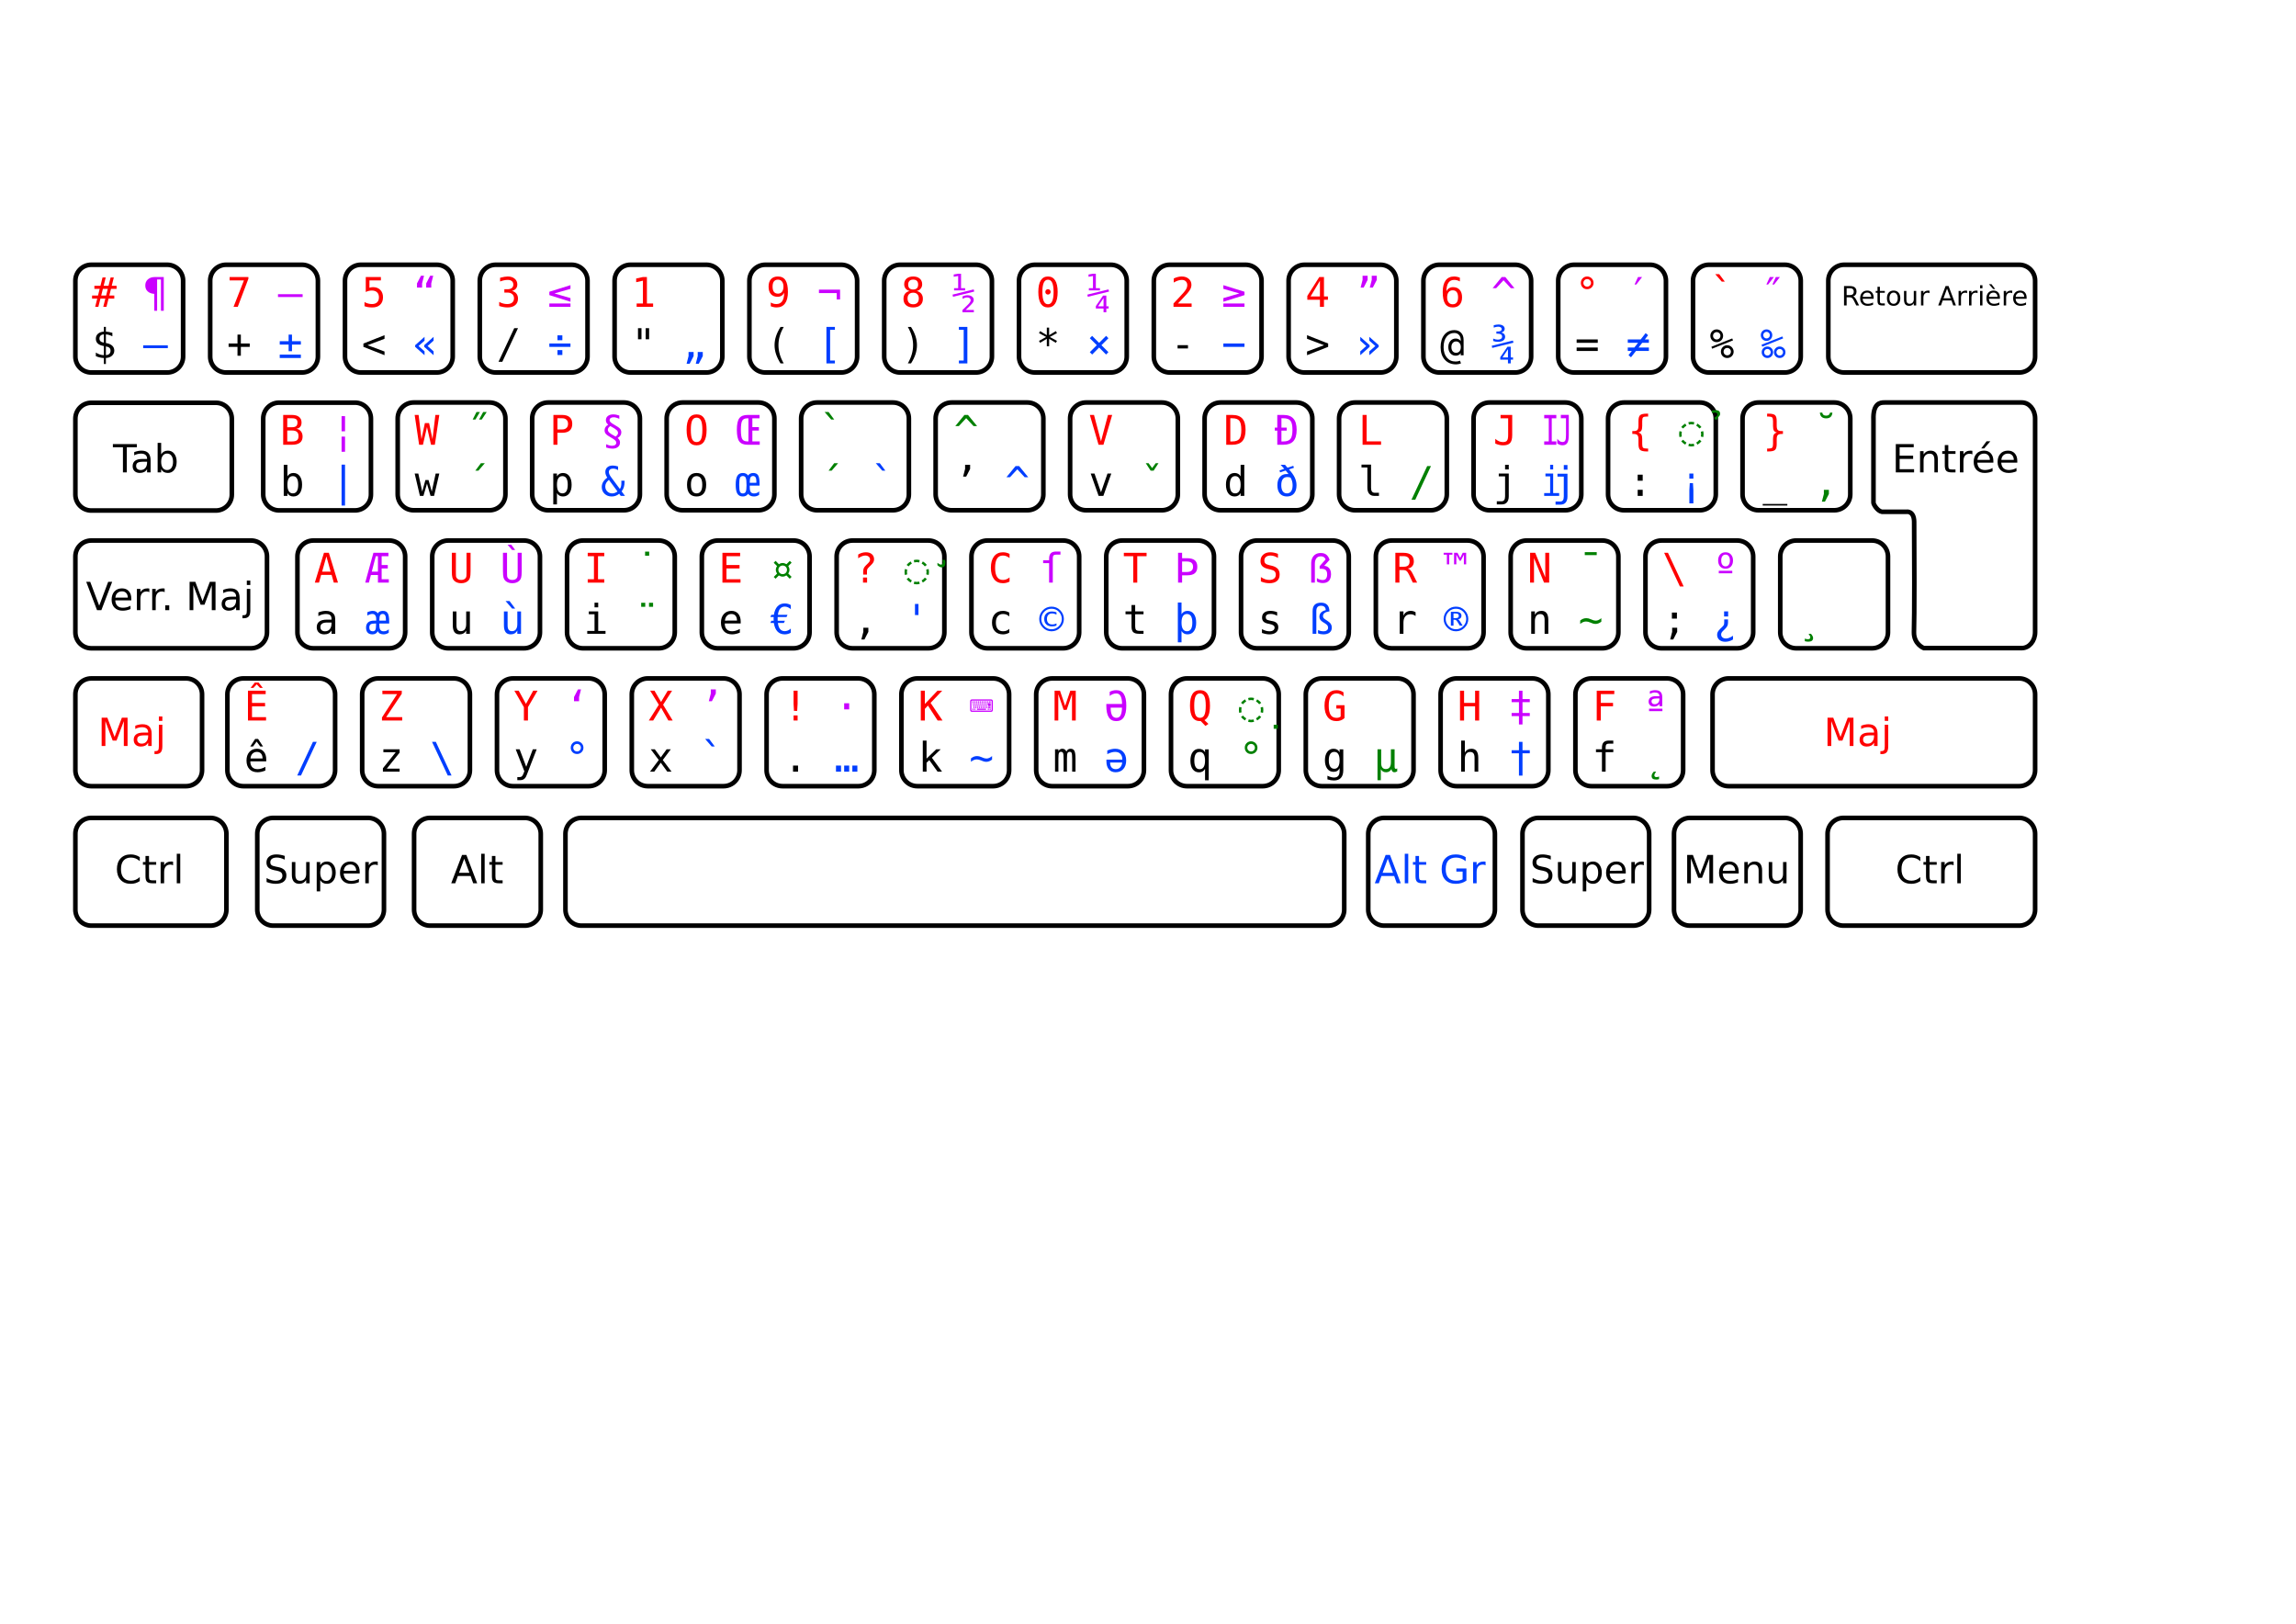
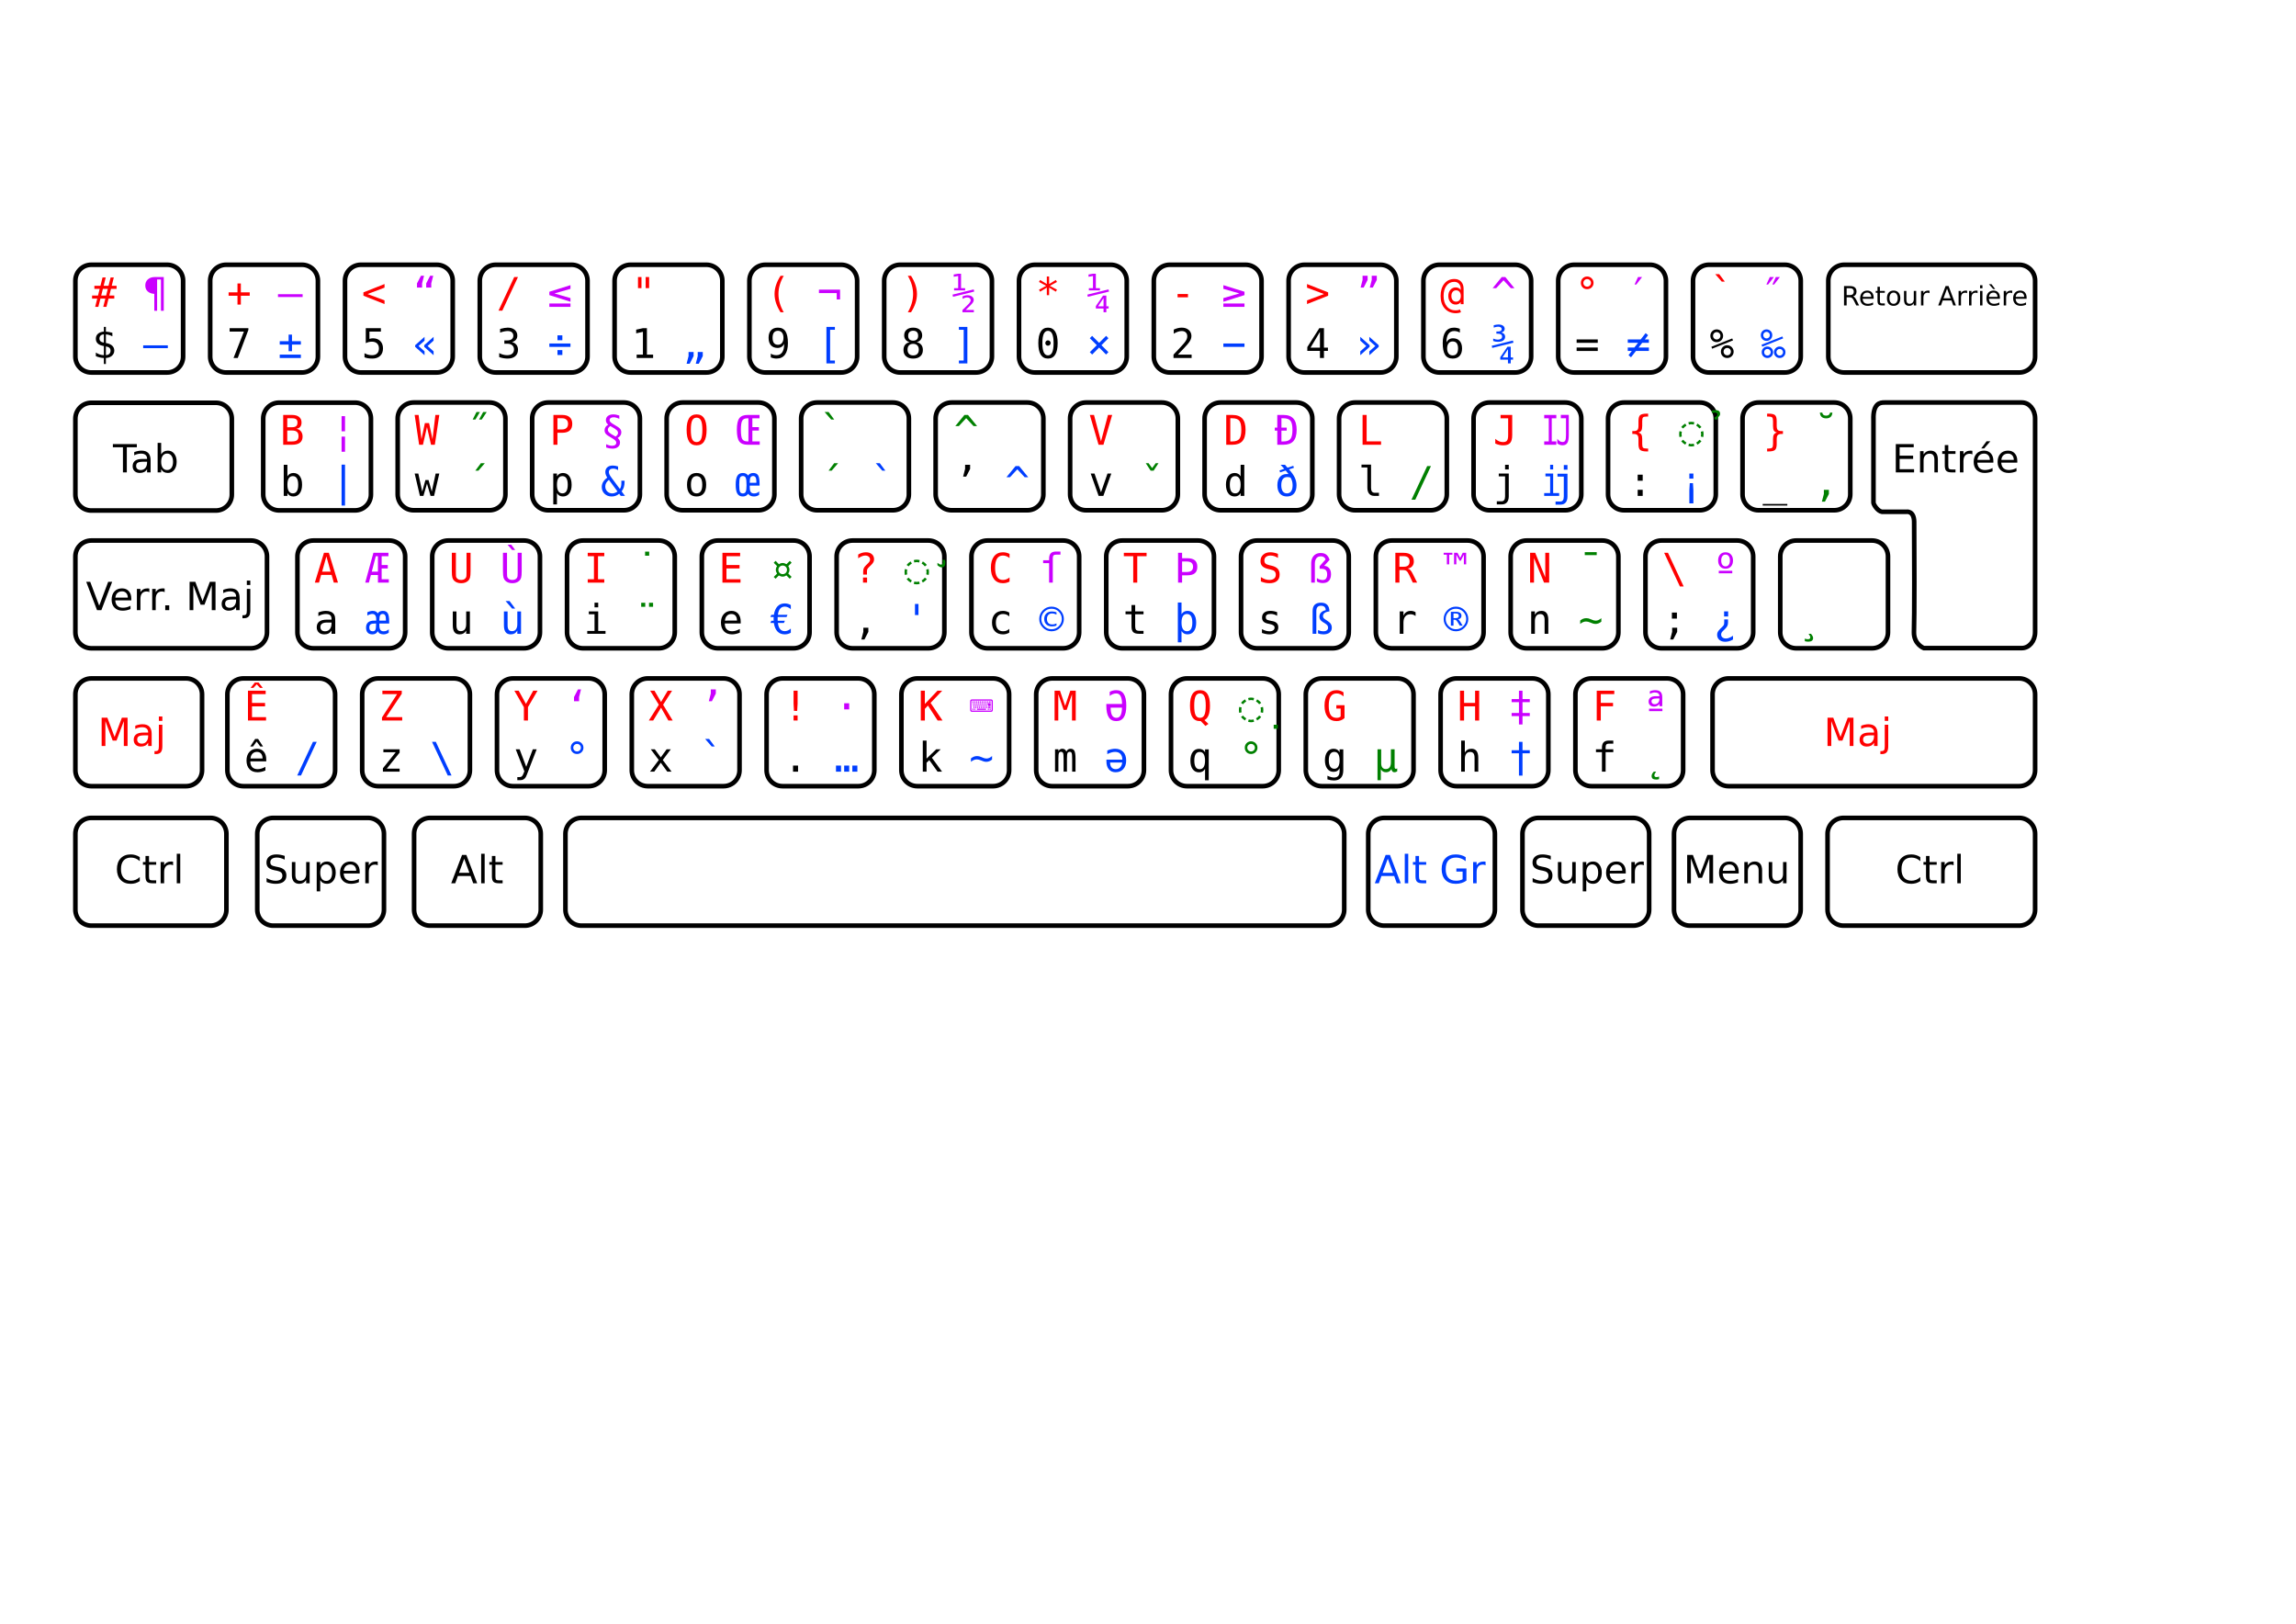
<svg xmlns="http://www.w3.org/2000/svg" width="297mm" height="210mm" id="svg3276">
  <defs id="defs3278" />
  <g id="layer1">
    <rect width="52.671" height="52.671" rx="7.785" x="36.853" y="129.416" style="opacity:1;fill:none;fill-opacity:1;stroke:#000000;stroke-width:2.25;stroke-linecap:square;stroke-linejoin:miter;stroke-miterlimit:4;stroke-dasharray:none;stroke-dashoffset:0;stroke-opacity:1" id="rect3285" />
    <rect width="52.671" height="52.671" rx="7.785" ry="7.785" x="102.758" y="129.416" style="fill:none;fill-opacity:1;stroke:#000000;stroke-width:2.25;stroke-linecap:square;stroke-linejoin:miter;stroke-miterlimit:4;stroke-dasharray:none;stroke-dashoffset:0;stroke-opacity:1" id="use3769" />
    <rect width="52.671" height="52.671" rx="7.785" ry="7.785" x="168.664" y="129.416" style="fill:none;fill-opacity:1;stroke:#000000;stroke-width:2.25;stroke-linecap:square;stroke-linejoin:miter;stroke-miterlimit:4;stroke-dasharray:none;stroke-dashoffset:0;stroke-opacity:1" id="use3771" />
    <rect width="52.671" height="52.671" rx="7.785" ry="7.785" x="234.569" y="129.416" style="fill:none;fill-opacity:1;stroke:#000000;stroke-width:2.25;stroke-linecap:square;stroke-linejoin:miter;stroke-miterlimit:4;stroke-dasharray:none;stroke-dashoffset:0;stroke-opacity:1" id="use3773" />
    <rect width="52.671" height="52.671" rx="7.785" ry="7.785" x="300.475" y="129.416" style="fill:none;fill-opacity:1;stroke:#000000;stroke-width:2.25;stroke-linecap:square;stroke-linejoin:miter;stroke-miterlimit:4;stroke-dasharray:none;stroke-dashoffset:0;stroke-opacity:1" id="use3775" />
    <rect width="52.671" height="52.671" rx="7.785" ry="7.785" x="366.38" y="129.416" style="fill:none;fill-opacity:1;stroke:#000000;stroke-width:2.25;stroke-linecap:square;stroke-linejoin:miter;stroke-miterlimit:4;stroke-dasharray:none;stroke-dashoffset:0;stroke-opacity:1" id="use3777" />
    <rect width="52.671" height="52.671" rx="7.785" ry="7.785" x="432.286" y="129.416" style="fill:none;fill-opacity:1;stroke:#000000;stroke-width:2.25;stroke-linecap:square;stroke-linejoin:miter;stroke-miterlimit:4;stroke-dasharray:none;stroke-dashoffset:0;stroke-opacity:1" id="use3779" />
    <rect width="52.671" height="52.671" rx="7.785" ry="7.785" x="498.192" y="129.416" style="fill:none;fill-opacity:1;stroke:#000000;stroke-width:2.25;stroke-linecap:square;stroke-linejoin:miter;stroke-miterlimit:4;stroke-dasharray:none;stroke-dashoffset:0;stroke-opacity:1" id="use3781" />
    <rect width="52.671" height="52.671" rx="7.785" ry="7.785" x="564.097" y="129.416" style="fill:none;fill-opacity:1;stroke:#000000;stroke-width:2.25;stroke-linecap:square;stroke-linejoin:miter;stroke-miterlimit:4;stroke-dasharray:none;stroke-dashoffset:0;stroke-opacity:1" id="use3783" />
    <rect width="52.671" height="52.671" rx="7.785" ry="7.785" x="630.003" y="129.416" style="fill:none;fill-opacity:1;stroke:#000000;stroke-width:2.25;stroke-linecap:square;stroke-linejoin:miter;stroke-miterlimit:4;stroke-dasharray:none;stroke-dashoffset:0;stroke-opacity:1" id="use3785" />
    <rect width="52.671" height="52.671" rx="7.785" ry="7.785" x="695.908" y="129.416" style="fill:none;fill-opacity:1;stroke:#000000;stroke-width:2.25;stroke-linecap:square;stroke-linejoin:miter;stroke-miterlimit:4;stroke-dasharray:none;stroke-dashoffset:0;stroke-opacity:1" id="use3787" />
    <rect width="52.671" height="52.671" rx="7.785" ry="7.785" x="761.814" y="129.416" style="fill:none;fill-opacity:1;stroke:#000000;stroke-width:2.25;stroke-linecap:square;stroke-linejoin:miter;stroke-miterlimit:4;stroke-dasharray:none;stroke-dashoffset:0;stroke-opacity:1" id="use3789" />
    <rect width="52.671" height="52.671" rx="7.785" ry="7.785" x="827.719" y="129.416" style="fill:none;fill-opacity:1;stroke:#000000;stroke-width:2.25;stroke-linecap:square;stroke-linejoin:miter;stroke-miterlimit:4;stroke-dasharray:none;stroke-dashoffset:0;stroke-opacity:1" id="use3791" />
    <rect width="52.671" height="52.671" rx="7.785" ry="7.785" x="128.682" y="196.819" style="fill:none;fill-opacity:1;stroke:#000000;stroke-width:2.25;stroke-linecap:square;stroke-linejoin:miter;stroke-miterlimit:4;stroke-dasharray:none;stroke-dashoffset:0;stroke-opacity:1" id="use3797" />
    <rect width="52.671" height="52.671" rx="7.785" ry="7.785" x="145.412" y="264.221" style="fill:none;fill-opacity:1;stroke:#000000;stroke-width:2.25;stroke-linecap:square;stroke-linejoin:miter;stroke-miterlimit:4;stroke-dasharray:none;stroke-dashoffset:0;stroke-opacity:1" id="use3799" />
    <rect width="52.671" height="52.671" rx="7.785" ry="7.785" x="194.432" y="196.754" style="fill:none;fill-opacity:1;stroke:#000000;stroke-width:2.25;stroke-linecap:square;stroke-linejoin:miter;stroke-miterlimit:4;stroke-dasharray:none;stroke-dashoffset:0;stroke-opacity:1" id="use3801" />
    <rect width="52.671" height="52.671" rx="7.785" ry="7.785" x="260.182" y="196.754" style="fill:none;fill-opacity:1;stroke:#000000;stroke-width:2.25;stroke-linecap:square;stroke-linejoin:miter;stroke-miterlimit:4;stroke-dasharray:none;stroke-dashoffset:0;stroke-opacity:1" id="use3803" />
    <rect width="52.671" height="52.671" rx="7.785" ry="7.785" x="325.932" y="196.754" style="fill:none;fill-opacity:1;stroke:#000000;stroke-width:2.25;stroke-linecap:square;stroke-linejoin:miter;stroke-miterlimit:4;stroke-dasharray:none;stroke-dashoffset:0;stroke-opacity:1" id="use3805" />
    <rect width="52.671" height="52.671" rx="7.785" ry="7.785" x="391.683" y="196.754" style="fill:none;fill-opacity:1;stroke:#000000;stroke-width:2.25;stroke-linecap:square;stroke-linejoin:miter;stroke-miterlimit:4;stroke-dasharray:none;stroke-dashoffset:0;stroke-opacity:1" id="use3807" />
    <rect width="52.671" height="52.671" rx="7.785" ry="7.785" x="457.433" y="196.754" style="fill:none;fill-opacity:1;stroke:#000000;stroke-width:2.25;stroke-linecap:square;stroke-linejoin:miter;stroke-miterlimit:4;stroke-dasharray:none;stroke-dashoffset:0;stroke-opacity:1" id="use3809" />
    <rect width="52.671" height="52.671" rx="7.785" ry="7.785" x="523.183" y="196.754" style="fill:none;fill-opacity:1;stroke:#000000;stroke-width:2.25;stroke-linecap:square;stroke-linejoin:miter;stroke-miterlimit:4;stroke-dasharray:none;stroke-dashoffset:0;stroke-opacity:1" id="use3811" />
    <rect width="52.671" height="52.671" rx="7.785" ry="7.785" x="588.933" y="196.754" style="fill:none;fill-opacity:1;stroke:#000000;stroke-width:2.25;stroke-linecap:square;stroke-linejoin:miter;stroke-miterlimit:4;stroke-dasharray:none;stroke-dashoffset:0;stroke-opacity:1" id="use3813" />
    <rect width="52.671" height="52.671" rx="7.785" ry="7.785" x="654.683" y="196.754" style="fill:none;fill-opacity:1;stroke:#000000;stroke-width:2.25;stroke-linecap:square;stroke-linejoin:miter;stroke-miterlimit:4;stroke-dasharray:none;stroke-dashoffset:0;stroke-opacity:1" id="use3815" />
    <rect width="52.671" height="52.671" rx="7.785" ry="7.785" x="720.433" y="196.754" style="fill:none;fill-opacity:1;stroke:#000000;stroke-width:2.25;stroke-linecap:square;stroke-linejoin:miter;stroke-miterlimit:4;stroke-dasharray:none;stroke-dashoffset:0;stroke-opacity:1" id="use3817" />
    <rect width="52.671" height="52.671" rx="7.785" ry="7.785" x="786.184" y="196.754" style="fill:none;fill-opacity:1;stroke:#000000;stroke-width:2.25;stroke-linecap:square;stroke-linejoin:miter;stroke-miterlimit:4;stroke-dasharray:none;stroke-dashoffset:0;stroke-opacity:1" id="use3819" />
    <rect width="52.671" height="52.671" rx="7.785" ry="7.785" x="851.934" y="196.754" style="fill:none;fill-opacity:1;stroke:#000000;stroke-width:2.25;stroke-linecap:square;stroke-linejoin:miter;stroke-miterlimit:4;stroke-dasharray:none;stroke-dashoffset:0;stroke-opacity:1" id="use3821" />
    <rect width="52.671" height="52.671" rx="7.785" ry="7.785" x="111.165" y="331.624" style="fill:none;fill-opacity:1;stroke:#000000;stroke-width:2.25;stroke-linecap:square;stroke-linejoin:miter;stroke-miterlimit:4;stroke-dasharray:none;stroke-dashoffset:0;stroke-opacity:1" id="use3847" />
    <rect width="52.671" height="52.671" rx="7.785" ry="7.785" x="211.317" y="264.221" style="fill:none;fill-opacity:1;stroke:#000000;stroke-width:2.25;stroke-linecap:square;stroke-linejoin:miter;stroke-miterlimit:4;stroke-dasharray:none;stroke-dashoffset:0;stroke-opacity:1" id="use3849" />
    <rect width="52.671" height="52.671" rx="7.785" ry="7.785" x="277.223" y="264.221" style="fill:none;fill-opacity:1;stroke:#000000;stroke-width:2.25;stroke-linecap:square;stroke-linejoin:miter;stroke-miterlimit:4;stroke-dasharray:none;stroke-dashoffset:0;stroke-opacity:1" id="use3851" />
    <rect width="52.671" height="52.671" rx="7.785" ry="7.785" x="343.128" y="264.221" style="fill:none;fill-opacity:1;stroke:#000000;stroke-width:2.25;stroke-linecap:square;stroke-linejoin:miter;stroke-miterlimit:4;stroke-dasharray:none;stroke-dashoffset:0;stroke-opacity:1" id="use3853" />
    <rect width="52.671" height="52.671" rx="7.785" ry="7.785" x="409.034" y="264.221" style="fill:none;fill-opacity:1;stroke:#000000;stroke-width:2.25;stroke-linecap:square;stroke-linejoin:miter;stroke-miterlimit:4;stroke-dasharray:none;stroke-dashoffset:0;stroke-opacity:1" id="use3855" />
    <rect width="52.671" height="52.671" rx="7.785" ry="7.785" x="474.939" y="264.221" style="fill:none;fill-opacity:1;stroke:#000000;stroke-width:2.25;stroke-linecap:square;stroke-linejoin:miter;stroke-miterlimit:4;stroke-dasharray:none;stroke-dashoffset:0;stroke-opacity:1" id="use3857" />
    <rect width="52.671" height="52.671" rx="7.785" ry="7.785" x="540.845" y="264.221" style="fill:none;fill-opacity:1;stroke:#000000;stroke-width:2.25;stroke-linecap:square;stroke-linejoin:miter;stroke-miterlimit:4;stroke-dasharray:none;stroke-dashoffset:0;stroke-opacity:1" id="use3859" />
    <rect width="52.671" height="52.671" rx="7.785" ry="7.785" x="606.75" y="264.221" style="fill:none;fill-opacity:1;stroke:#000000;stroke-width:2.25;stroke-linecap:square;stroke-linejoin:miter;stroke-miterlimit:4;stroke-dasharray:none;stroke-dashoffset:0;stroke-opacity:1" id="use3861" />
    <rect width="52.671" height="52.671" rx="7.785" ry="7.785" x="672.656" y="264.221" style="fill:none;fill-opacity:1;stroke:#000000;stroke-width:2.25;stroke-linecap:square;stroke-linejoin:miter;stroke-miterlimit:4;stroke-dasharray:none;stroke-dashoffset:0;stroke-opacity:1" id="use3863" />
    <rect width="52.671" height="52.671" rx="7.785" ry="7.785" x="738.561" y="264.221" style="fill:none;fill-opacity:1;stroke:#000000;stroke-width:2.25;stroke-linecap:square;stroke-linejoin:miter;stroke-miterlimit:4;stroke-dasharray:none;stroke-dashoffset:0;stroke-opacity:1" id="use3865" />
    <rect width="52.671" height="52.671" rx="7.785" ry="7.785" x="804.467" y="264.221" style="fill:none;fill-opacity:1;stroke:#000000;stroke-width:2.25;stroke-linecap:square;stroke-linejoin:miter;stroke-miterlimit:4;stroke-dasharray:none;stroke-dashoffset:0;stroke-opacity:1" id="use3867" />
    <rect width="52.671" height="52.671" rx="7.785" ry="7.785" x="870.372" y="264.221" style="fill:none;fill-opacity:1;stroke:#000000;stroke-width:2.25;stroke-linecap:square;stroke-linejoin:miter;stroke-miterlimit:4;stroke-dasharray:none;stroke-dashoffset:0;stroke-opacity:1" id="use3869" />
    <rect width="52.671" height="52.671" rx="7.785" ry="7.785" x="177.071" y="331.624" style="fill:none;fill-opacity:1;stroke:#000000;stroke-width:2.25;stroke-linecap:square;stroke-linejoin:miter;stroke-miterlimit:4;stroke-dasharray:none;stroke-dashoffset:0;stroke-opacity:1" id="use3899" />
    <rect width="52.671" height="52.671" rx="7.785" ry="7.785" x="242.976" y="331.624" style="fill:none;fill-opacity:1;stroke:#000000;stroke-width:2.25;stroke-linecap:square;stroke-linejoin:miter;stroke-miterlimit:4;stroke-dasharray:none;stroke-dashoffset:0;stroke-opacity:1" id="use3901" />
    <rect width="52.671" height="52.671" rx="7.785" ry="7.785" x="308.882" y="331.624" style="fill:none;fill-opacity:1;stroke:#000000;stroke-width:2.25;stroke-linecap:square;stroke-linejoin:miter;stroke-miterlimit:4;stroke-dasharray:none;stroke-dashoffset:0;stroke-opacity:1" id="use3903" />
    <rect width="52.671" height="52.671" rx="7.785" ry="7.785" x="374.787" y="331.624" style="fill:none;fill-opacity:1;stroke:#000000;stroke-width:2.25;stroke-linecap:square;stroke-linejoin:miter;stroke-miterlimit:4;stroke-dasharray:none;stroke-dashoffset:0;stroke-opacity:1" id="use3905" />
    <rect width="52.671" height="52.671" rx="7.785" ry="7.785" x="440.693" y="331.624" style="fill:none;fill-opacity:1;stroke:#000000;stroke-width:2.25;stroke-linecap:square;stroke-linejoin:miter;stroke-miterlimit:4;stroke-dasharray:none;stroke-dashoffset:0;stroke-opacity:1" id="use3907" />
    <rect width="52.671" height="52.671" rx="7.785" ry="7.785" x="506.598" y="331.624" style="fill:none;fill-opacity:1;stroke:#000000;stroke-width:2.25;stroke-linecap:square;stroke-linejoin:miter;stroke-miterlimit:4;stroke-dasharray:none;stroke-dashoffset:0;stroke-opacity:1" id="use3909" />
    <rect width="52.671" height="52.671" rx="7.785" ry="7.785" x="572.504" y="331.624" style="fill:none;fill-opacity:1;stroke:#000000;stroke-width:2.25;stroke-linecap:square;stroke-linejoin:miter;stroke-miterlimit:4;stroke-dasharray:none;stroke-dashoffset:0;stroke-opacity:1" id="use3911" />
    <rect width="52.671" height="52.671" rx="7.785" ry="7.785" x="638.409" y="331.624" style="fill:none;fill-opacity:1;stroke:#000000;stroke-width:2.25;stroke-linecap:square;stroke-linejoin:miter;stroke-miterlimit:4;stroke-dasharray:none;stroke-dashoffset:0;stroke-opacity:1" id="use3913" />
    <rect width="52.671" height="52.671" rx="7.785" ry="7.785" x="704.315" y="331.624" style="fill:none;fill-opacity:1;stroke:#000000;stroke-width:2.25;stroke-linecap:square;stroke-linejoin:miter;stroke-miterlimit:4;stroke-dasharray:none;stroke-dashoffset:0;stroke-opacity:1" id="use3915" />
    <rect width="52.671" height="52.671" rx="7.785" ry="7.785" x="770.22" y="331.624" style="fill:none;fill-opacity:1;stroke:#000000;stroke-width:2.25;stroke-linecap:square;stroke-linejoin:miter;stroke-miterlimit:4;stroke-dasharray:none;stroke-dashoffset:0;stroke-opacity:1" id="use3917" />
    <rect width="76.484" height="52.671" rx="7.785" ry="7.785" x="36.853" y="196.884" style="opacity:1;fill:none;fill-opacity:1;stroke:#000000;stroke-width:2.25;stroke-linecap:square;stroke-linejoin:miter;stroke-miterlimit:4;stroke-dasharray:none;stroke-dashoffset:0;stroke-opacity:1" id="rect3921" />
    <rect width="93.681" height="52.671" rx="7.785" ry="7.785" x="36.853" y="264.221" style="opacity:1;fill:none;fill-opacity:1;stroke:#000000;stroke-width:2.25;stroke-linecap:square;stroke-linejoin:miter;stroke-miterlimit:4;stroke-dasharray:none;stroke-dashoffset:0;stroke-opacity:1" id="rect3923" />
    <rect width="61.932" height="52.671" rx="7.785" ry="7.785" x="36.853" y="331.624" style="opacity:1;fill:none;fill-opacity:1;stroke:#000000;stroke-width:2.25;stroke-linecap:square;stroke-linejoin:miter;stroke-miterlimit:4;stroke-dasharray:none;stroke-dashoffset:0;stroke-opacity:1" id="rect3925" />
    <rect width="73.838" height="52.671" rx="7.785" ry="7.785" x="36.853" y="399.804" style="opacity:1;fill:none;fill-opacity:1;stroke:#000000;stroke-width:2.25;stroke-linecap:square;stroke-linejoin:miter;stroke-miterlimit:4;stroke-dasharray:none;stroke-dashoffset:0;stroke-opacity:1" id="rect4021" />
    <rect width="61.932" height="52.671" rx="7.785" ry="7.785" x="125.783" y="399.804" style="opacity:1;fill:none;fill-opacity:1;stroke:#000000;stroke-width:2.25;stroke-linecap:square;stroke-linejoin:miter;stroke-miterlimit:4;stroke-dasharray:none;stroke-dashoffset:0;stroke-opacity:1" id="rect4023" />
    <rect width="61.932" height="52.671" rx="7.785" ry="7.785" x="202.448" y="399.804" style="opacity:1;fill:none;fill-opacity:1;stroke:#000000;stroke-width:2.25;stroke-linecap:square;stroke-linejoin:miter;stroke-miterlimit:4;stroke-dasharray:none;stroke-dashoffset:0;stroke-opacity:1" id="rect4025" />
    <rect width="380.751" height="52.671" rx="7.785" ry="7.785" x="276.448" y="399.804" style="opacity:1;fill:none;fill-opacity:1;stroke:#000000;stroke-width:2.25;stroke-linecap:square;stroke-linejoin:miter;stroke-miterlimit:4;stroke-dasharray:none;stroke-dashoffset:0;stroke-opacity:1" id="rect4027" />
    <rect width="61.932" height="52.671" rx="7.785" ry="7.785" x="668.935" y="399.804" style="opacity:1;fill:none;fill-opacity:1;stroke:#000000;stroke-width:2.25;stroke-linecap:square;stroke-linejoin:miter;stroke-miterlimit:4;stroke-dasharray:none;stroke-dashoffset:0;stroke-opacity:1" id="rect4029" />
    <rect width="61.932" height="52.671" rx="7.785" ry="7.785" x="744.34" y="399.804" style="opacity:1;fill:none;fill-opacity:1;stroke:#000000;stroke-width:2.25;stroke-linecap:square;stroke-linejoin:miter;stroke-miterlimit:4;stroke-dasharray:none;stroke-dashoffset:0;stroke-opacity:1" id="rect4031" />
    <rect width="61.932" height="52.671" rx="7.785" ry="7.785" x="818.423" y="399.804" style="opacity:1;fill:none;fill-opacity:1;stroke:#000000;stroke-width:2.25;stroke-linecap:square;stroke-linejoin:miter;stroke-miterlimit:4;stroke-dasharray:none;stroke-dashoffset:0;stroke-opacity:1" id="rect4033" />
    <rect width="101.476" height="52.671" rx="7.785" ry="7.785" x="893.495" y="399.804" style="opacity:1;fill:none;fill-opacity:1;stroke:#000000;stroke-width:2.25;stroke-linecap:square;stroke-linejoin:miter;stroke-miterlimit:4;stroke-dasharray:none;stroke-dashoffset:0;stroke-opacity:1" id="rect4035" />
    <rect width="101.107" height="52.671" rx="7.785" ry="7.785" x="893.864" y="129.416" style="fill:none;fill-opacity:1;stroke:#000000;stroke-width:2.25;stroke-linecap:square;stroke-linejoin:miter;stroke-miterlimit:4;stroke-dasharray:none;stroke-dashoffset:0;stroke-opacity:1" id="rect4037" />
    <path d="M 988.477,196.754 C 992.074,196.754 994.971,200.226 994.971,204.539 L 994.971,309.012 C 994.971,313.325 992.074,316.797 988.477,316.797 L 940.54,316.797 C 940.54,316.797 935.63,314.892 935.738,309.012 C 936.002,302.563 935.951,268.096 935.835,254.997 C 935.719,249.495 932.051,250.165 932.051,250.165 L 920.062,250.165 C 917.844,249.785 915.942,246.485 915.942,245.741 C 915.942,235.499 915.942,195.894 915.942,205.366 C 915.618,197.026 919.266,196.754 921.336,196.754 C 938.042,196.754 988.477,196.754 988.477,196.754 z " style="fill:none;fill-opacity:1;stroke:#000000;stroke-width:2.25;stroke-linecap:square;stroke-linejoin:miter;stroke-miterlimit:4;stroke-dashoffset:0;stroke-opacity:1" id="rect4039" />
    <rect width="157.702" height="52.671" rx="7.785" ry="7.785" x="837.269" y="331.624" style="opacity:1;fill:none;fill-opacity:1;stroke:#000000;stroke-width:2.25;stroke-linecap:square;stroke-linejoin:miter;stroke-miterlimit:4;stroke-dasharray:none;stroke-dashoffset:0;stroke-opacity:1" id="rect4048" />
    <text x="55.246" y="230.919" style="font-size:19px;fill:#000000;font-family:DejaVu Sans" id="text69">Tab</text>
    <text x="42" y="298.25" style="font-size:19px;fill:#000000;font-family:DejaVu Sans" id="text71">Verr. Maj</text>
    <text x="47.834" y="364.663" style="font-size:19px;fill:#ff0000;font-family:DejaVu Sans" id="text73">Maj</text>
    <text x="56.096" y="431.763" style="font-size:19px;fill:#000000;font-family:DejaVu Sans" id="text75">Ctrl</text>
    <text x="129.021" y="431.763" style="font-size:19px;fill:#000000;font-family:DejaVu Sans" id="text77">Super</text>
    <text x="220.452" y="431.763" style="font-size:19px;fill:#000000;font-family:DejaVu Sans" id="text79">Alt</text>
    <text x="672" y="431.763" style="font-size:19px;fill:#003eff;font-family:DejaVu Sans" id="text81">Alt Gr</text>
    <text x="748" y="431.763" style="font-size:19px;fill:#000000;font-family:DejaVu Sans" id="text83">Super</text>
    <text x="823" y="431.763" style="font-size:19px;fill:#000000;font-family:DejaVu Sans" id="text85">Menu</text>
    <text x="926.602" y="431.763" style="font-size:19px;fill:#000000;font-family:DejaVu Sans" id="text87">Ctrl</text>
    <text x="891.625" y="364.663" style="font-size:19px;fill:#ff0000;font-family:DejaVu Sans" id="text89">Maj</text>
    <text x="925" y="230.919" style="font-size:19px;fill:#000000;font-family:DejaVu Sans" id="text91">Entrée</text>
    <text x="900.267" y="149.318" style="font-size:13px;fill:#000000;font-family:DejaVu Sans" id="text93">Retour Arrière</text>
    <text x="820.884" y="242.403" style="font-size:20px;fill:#003eff;font-family:DejaVu Sans Mono">¡</text>
    <text x="333.622" y="175.0" style="font-size:20px;fill:#003eff;font-family:DejaVu Sans Mono">„</text>
    <text x="514.746" y="352.208" style="font-size:20px;fill:#ff0000;font-family:DejaVu Sans Mono">M</text>
    <text x="448.84" y="352.208" style="font-size:20px;fill:#ff0000;font-family:DejaVu Sans Mono">K</text>
    <text x="342.029" y="352.208" style="font-size:20px;fill:#ca00ff;font-family:DejaVu Sans Mono">’</text>
    <text x="835.866" y="175.0" style="font-size:20px;fill:#000000;font-family:DejaVu Sans Mono">%</text>
    <text x="359.546" y="242.403" style="font-size:20px;fill:#003eff;font-family:DejaVu Sans Mono">œ</text>
    <text x="605.651" y="352.208" style="font-size:20px;fill:#008000;font-family:DejaVu Sans Mono">̣</text>
    <text x="45.0" y="175.0" style="font-size:20px;fill:#000000;font-family:DejaVu Sans Mono">$</text>
-     <text x="440.433" y="150.0" style="font-size:20px;fill:#ff0000;font-family:DejaVu Sans Mono">8</text>
+     <text x="440.433" y="150.0" style="font-size:20px;fill:#ff0000;font-family:DejaVu Sans Mono">)</text>
    <text x="664.073" y="242.403" style="font-size:20px;fill:#000000;font-family:DejaVu Sans Mono">l</text>
    <text x="598.168" y="242.403" style="font-size:20px;fill:#000000;font-family:DejaVu Sans Mono">d</text>
    <text x="268.64" y="242.403" style="font-size:20px;fill:#000000;font-family:DejaVu Sans Mono">p</text>
    <text x="202.734" y="242.403" style="font-size:20px;fill:#000000;font-family:DejaVu Sans Mono">w</text>
    <text x="136.829" y="242.403" style="font-size:20px;fill:#000000;font-family:DejaVu Sans Mono">b</text>
    <text x="532.262" y="242.403" style="font-size:20px;fill:#000000;font-family:DejaVu Sans Mono">v</text>
    <text x="466.357" y="242.403" style="font-size:20px;fill:#000000;font-family:DejaVu Sans Mono">’</text>
    <text x="400.451" y="242.403" style="font-size:20px;fill:#008000;font-family:DejaVu Sans Mono">´</text>
    <text x="334.546" y="242.403" style="font-size:20px;fill:#000000;font-family:DejaVu Sans Mono">o</text>
-     <text x="374.528" y="150.0" style="font-size:20px;fill:#ff0000;font-family:DejaVu Sans Mono">9</text>
+     <text x="374.528" y="150.0" style="font-size:20px;fill:#ff0000;font-family:DejaVu Sans Mono">(</text>
    <text x="178.559" y="284.805" style="font-size:20px;fill:#ca00ff;font-family:DejaVu Sans Mono">Æ</text>
    <text x="573.992" y="284.805" style="font-size:20px;fill:#ca00ff;font-family:DejaVu Sans Mono">Þ</text>
    <text x="417.181" y="284.805" style="font-size:20px;fill:#ff0000;font-family:DejaVu Sans Mono">?</text>
    <text x="689.073" y="242.403" style="font-size:20px;fill:#008000;font-family:DejaVu Sans Mono">/</text>
    <text x="837.614" y="309.805" style="font-size:20px;fill:#003eff;font-family:DejaVu Sans Mono">¿</text>
-     <text x="506.339" y="150.0" style="font-size:20px;fill:#ff0000;font-family:DejaVu Sans Mono">0</text>
+     <text x="506.339" y="150.0" style="font-size:20px;fill:#ff0000;font-family:DejaVu Sans Mono">*</text>
    <text x="508.086" y="309.805" style="font-size:20px;fill:#003eff;font-family:DejaVu Sans Mono">©</text>
    <text x="267.717" y="175.0" style="font-size:20px;fill:#003eff;font-family:DejaVu Sans Mono">÷</text>
    <text x="903.519" y="284.805" style="font-size:20px;fill:#ca00ff;font-family:DejaVu Sans Mono"> </text>
    <text x="729.979" y="217.403" style="font-size:20px;fill:#ff0000;font-family:DejaVu Sans Mono">J</text>
    <text x="754.979" y="217.403" style="font-size:20px;fill:#ca00ff;font-family:DejaVu Sans Mono">Ĳ</text>
    <text x="861.79" y="217.403" style="font-size:20px;fill:#ff0000;font-family:DejaVu Sans Mono">}</text>
    <text x="778.368" y="352.208" style="font-size:20px;fill:#ff0000;font-family:DejaVu Sans Mono">F</text>
    <text x="473.84" y="377.208" style="font-size:20px;fill:#003eff;font-family:DejaVu Sans Mono">~</text>
    <text x="442.181" y="284.805" style="font-size:20px;fill:#008000;font-family:DejaVu Sans Mono">̛</text>
    <text x="671.557" y="352.208" style="font-size:20px;fill:#ca00ff;font-family:DejaVu Sans Mono" />
    <text x="771.708" y="309.805" style="font-size:20px;fill:#008000;font-family:DejaVu Sans Mono">~</text>
    <text x="614.897" y="284.805" style="font-size:20px;fill:#ff0000;font-family:DejaVu Sans Mono">S</text>
    <text x="548.992" y="284.805" style="font-size:20px;fill:#ff0000;font-family:DejaVu Sans Mono">T</text>
    <text x="663.15" y="175.0" style="font-size:20px;fill:#003eff;font-family:DejaVu Sans Mono">»</text>
    <text x="680.803" y="284.805" style="font-size:20px;fill:#ff0000;font-family:DejaVu Sans Mono">R</text>
    <text x="712.462" y="352.208" style="font-size:20px;fill:#ff0000;font-family:DejaVu Sans Mono">H</text>
    <text x="227.734" y="217.403" style="font-size:20px;fill:#008000;font-family:DejaVu Sans Mono">˝</text>
    <text x="557.262" y="242.403" style="font-size:20px;fill:#008000;font-family:DejaVu Sans Mono">ˇ</text>
-     <text x="572.244" y="150.0" style="font-size:20px;fill:#ff0000;font-family:DejaVu Sans Mono">2</text>
+     <text x="572.244" y="150.0" style="font-size:20px;fill:#ff0000;font-family:DejaVu Sans Mono">-</text>
    <text x="359.546" y="217.403" style="font-size:20px;fill:#ca00ff;font-family:DejaVu Sans Mono">Œ</text>
    <text x="860.866" y="175.0" style="font-size:20px;fill:#003eff;font-family:DejaVu Sans Mono">‰</text>
    <text x="639.897" y="309.805" style="font-size:20px;fill:#003eff;font-family:DejaVu Sans Mono">ß</text>
    <text x="400.451" y="217.403" style="font-size:20px;fill:#008000;font-family:DejaVu Sans Mono">`</text>
    <text x="351.275" y="309.805" style="font-size:20px;fill:#000000;font-family:DejaVu Sans Mono">e</text>
    <text x="417.181" y="309.805" style="font-size:20px;fill:#000000;font-family:DejaVu Sans Mono">,</text>
    <text x="483.086" y="309.805" style="font-size:20px;fill:#000000;font-family:DejaVu Sans Mono">c</text>
    <text x="548.992" y="309.805" style="font-size:20px;fill:#000000;font-family:DejaVu Sans Mono">t</text>
    <text x="671.557" y="377.208" style="font-size:20px;fill:#008000;font-family:DejaVu Sans Mono">µ</text>
    <text x="153.559" y="309.805" style="font-size:20px;fill:#000000;font-family:DejaVu Sans Mono">a</text>
    <text x="219.464" y="309.805" style="font-size:20px;fill:#000000;font-family:DejaVu Sans Mono">u</text>
    <text x="285.37" y="309.805" style="font-size:20px;fill:#000000;font-family:DejaVu Sans Mono">i</text>
    <text x="623.168" y="242.403" style="font-size:20px;fill:#003eff;font-family:DejaVu Sans Mono">ð</text>
    <text x="614.897" y="309.805" style="font-size:20px;fill:#000000;font-family:DejaVu Sans Mono">s</text>
    <text x="680.803" y="309.805" style="font-size:20px;fill:#000000;font-family:DejaVu Sans Mono">r</text>
    <text x="251.123" y="352.208" style="font-size:20px;fill:#ff0000;font-family:DejaVu Sans Mono">Y</text>
    <text x="333.622" y="150.0" style="font-size:20px;fill:#ca00ff;font-family:DejaVu Sans Mono" />
    <text x="399.528" y="175.0" style="font-size:20px;fill:#003eff;font-family:DejaVu Sans Mono">[</text>
    <text x="161.829" y="242.403" style="font-size:20px;fill:#003eff;font-family:DejaVu Sans Mono">|</text>
    <text x="185.218" y="352.208" style="font-size:20px;fill:#ff0000;font-family:DejaVu Sans Mono">Z</text>
    <text x="491.357" y="217.403" style="font-size:20px;fill:#ca00ff;font-family:DejaVu Sans Mono" />
    <text x="407.934" y="377.208" style="font-size:20px;fill:#003eff;font-family:DejaVu Sans Mono">…</text>
    <text x="878.519" y="309.805" style="font-size:20px;fill:#008000;font-family:DejaVu Sans Mono">¸</text>
    <text x="483.086" y="284.805" style="font-size:20px;fill:#ff0000;font-family:DejaVu Sans Mono">C</text>
-     <text x="176.811" y="150.0" style="font-size:20px;fill:#ff0000;font-family:DejaVu Sans Mono">5</text>
+     <text x="176.811" y="150.0" style="font-size:20px;fill:#ff0000;font-family:DejaVu Sans Mono">&lt;</text>
    <text x="837.614" y="284.805" style="font-size:20px;fill:#ca00ff;font-family:DejaVu Sans Mono">º</text>
    <text x="425.451" y="217.403" style="font-size:20px;fill:#ca00ff;font-family:DejaVu Sans Mono" />
    <text x="771.708" y="284.805" style="font-size:20px;fill:#008000;font-family:DejaVu Sans Mono">¯</text>
-     <text x="242.717" y="150.0" style="font-size:20px;fill:#ff0000;font-family:DejaVu Sans Mono">3</text>
-     <text x="176.811" y="175.0" style="font-size:20px;fill:#000000;font-family:DejaVu Sans Mono">&lt;</text>
-     <text x="242.717" y="175.0" style="font-size:20px;fill:#000000;font-family:DejaVu Sans Mono">/</text>
-     <text x="110.906" y="175.0" style="font-size:20px;fill:#000000;font-family:DejaVu Sans Mono">+</text>
-     <text x="440.433" y="175.0" style="font-size:20px;fill:#000000;font-family:DejaVu Sans Mono">)</text>
-     <text x="506.339" y="175.0" style="font-size:20px;fill:#000000;font-family:DejaVu Sans Mono">*</text>
-     <text x="308.622" y="175.0" style="font-size:20px;fill:#000000;font-family:DejaVu Sans Mono">"</text>
-     <text x="374.528" y="175.0" style="font-size:20px;fill:#000000;font-family:DejaVu Sans Mono">(</text>
-     <text x="308.622" y="150.0" style="font-size:20px;fill:#ff0000;font-family:DejaVu Sans Mono">1</text>
-     <text x="572.244" y="175.0" style="font-size:20px;fill:#000000;font-family:DejaVu Sans Mono">-</text>
-     <text x="638.15" y="175.0" style="font-size:20px;fill:#000000;font-family:DejaVu Sans Mono">&gt;</text>
+     <text x="242.717" y="150.0" style="font-size:20px;fill:#ff0000;font-family:DejaVu Sans Mono">/</text>
+     <text x="176.811" y="175.0" style="font-size:20px;fill:#000000;font-family:DejaVu Sans Mono">5</text>
+     <text x="242.717" y="175.0" style="font-size:20px;fill:#000000;font-family:DejaVu Sans Mono">3</text>
+     <text x="110.906" y="175.0" style="font-size:20px;fill:#000000;font-family:DejaVu Sans Mono">7</text>
+     <text x="440.433" y="175.0" style="font-size:20px;fill:#000000;font-family:DejaVu Sans Mono">8</text>
+     <text x="506.339" y="175.0" style="font-size:20px;fill:#000000;font-family:DejaVu Sans Mono">0</text>
+     <text x="308.622" y="175.0" style="font-size:20px;fill:#000000;font-family:DejaVu Sans Mono">1</text>
+     <text x="374.528" y="175.0" style="font-size:20px;fill:#000000;font-family:DejaVu Sans Mono">9</text>
+     <text x="308.622" y="150.0" style="font-size:20px;fill:#ff0000;font-family:DejaVu Sans Mono">"</text>
+     <text x="572.244" y="175.0" style="font-size:20px;fill:#000000;font-family:DejaVu Sans Mono">2</text>
+     <text x="638.15" y="175.0" style="font-size:20px;fill:#000000;font-family:DejaVu Sans Mono">4</text>
    <text x="201.811" y="175.0" style="font-size:20px;fill:#003eff;font-family:DejaVu Sans Mono">«</text>
    <text x="573.992" y="309.805" style="font-size:20px;fill:#003eff;font-family:DejaVu Sans Mono">þ</text>
    <text x="227.734" y="242.403" style="font-size:20px;fill:#008000;font-family:DejaVu Sans Mono">´</text>
    <text x="729.055" y="175.0" style="font-size:20px;fill:#003eff;font-family:DejaVu Sans Mono">¾</text>
    <text x="268.64" y="217.403" style="font-size:20px;fill:#ff0000;font-family:DejaVu Sans Mono">P</text>
    <text x="334.546" y="217.403" style="font-size:20px;fill:#ff0000;font-family:DejaVu Sans Mono">O</text>
    <text x="136.829" y="217.403" style="font-size:20px;fill:#ff0000;font-family:DejaVu Sans Mono">B</text>
    <text x="878.519" y="284.805" style="font-size:20px;fill:#ff0000;font-family:DejaVu Sans Mono"> </text>
    <text x="399.528" y="150.0" style="font-size:20px;fill:#ca00ff;font-family:DejaVu Sans Mono">¬</text>
    <text x="803.368" y="352.208" style="font-size:20px;fill:#ca00ff;font-family:DejaVu Sans Mono">ª</text>
    <text x="285.37" y="284.805" style="font-size:20px;fill:#ff0000;font-family:DejaVu Sans Mono">I</text>
    <text x="705.803" y="284.805" style="font-size:20px;fill:#ca00ff;font-family:DejaVu Sans Mono">™</text>
    <text x="376.275" y="309.805" style="font-size:20px;fill:#003eff;font-family:DejaVu Sans Mono">€</text>
    <text x="794.961" y="175.0" style="font-size:20px;fill:#003eff;font-family:DejaVu Sans Mono">≠</text>
    <text x="244.464" y="284.805" style="font-size:20px;fill:#ca00ff;font-family:DejaVu Sans Mono">Ù</text>
    <text x="219.464" y="284.805" style="font-size:20px;fill:#ff0000;font-family:DejaVu Sans Mono">U</text>
    <text x="746.708" y="284.805" style="font-size:20px;fill:#ff0000;font-family:DejaVu Sans Mono">N</text>
    <text x="663.15" y="150.0" style="font-size:20px;fill:#ca00ff;font-family:DejaVu Sans Mono">”</text>
    <text x="442.181" y="309.805" style="font-size:20px;fill:#003eff;font-family:DejaVu Sans Mono">'</text>
    <text x="153.559" y="284.805" style="font-size:20px;fill:#ff0000;font-family:DejaVu Sans Mono">A</text>
    <text x="317.029" y="352.208" style="font-size:20px;fill:#ff0000;font-family:DejaVu Sans Mono">X</text>
    <text x="161.829" y="217.403" style="font-size:20px;fill:#ca00ff;font-family:DejaVu Sans Mono">¦</text>
    <text x="754.979" y="242.403" style="font-size:20px;fill:#003eff;font-family:DejaVu Sans Mono">ĳ</text>
-     <text x="110.906" y="150.0" style="font-size:20px;fill:#ff0000;font-family:DejaVu Sans Mono">7</text>
+     <text x="110.906" y="150.0" style="font-size:20px;fill:#ff0000;font-family:DejaVu Sans Mono">+</text>
    <text x="531.339" y="175.0" style="font-size:20px;fill:#003eff;font-family:DejaVu Sans Mono">×</text>
    <text x="812.614" y="309.805" style="font-size:20px;fill:#000000;font-family:DejaVu Sans Mono">;</text>
    <text x="746.708" y="309.805" style="font-size:20px;fill:#000000;font-family:DejaVu Sans Mono">n</text>
    <text x="491.357" y="242.403" style="font-size:20px;fill:#003eff;font-family:DejaVu Sans Mono">^</text>
    <text x="539.746" y="377.208" style="font-size:20px;fill:#003eff;font-family:DejaVu Sans Mono">ə</text>
    <text x="466.357" y="217.403" style="font-size:20px;fill:#008000;font-family:DejaVu Sans Mono">^</text>
    <text x="276.123" y="377.208" style="font-size:20px;fill:#003eff;font-family:DejaVu Sans Mono">°</text>
    <text x="135.906" y="150.0" style="font-size:20px;fill:#ca00ff;font-family:DejaVu Sans Mono">—</text>
    <text x="803.368" y="377.208" style="font-size:20px;fill:#008000;font-family:DejaVu Sans Mono">˛</text>
    <text x="45.0" y="150.0" style="font-size:20px;fill:#ff0000;font-family:DejaVu Sans Mono">#</text>
    <text x="705.803" y="309.805" style="font-size:20px;fill:#003eff;font-family:DejaVu Sans Mono">®</text>
    <text x="351.275" y="284.805" style="font-size:20px;fill:#ff0000;font-family:DejaVu Sans Mono">E</text>
    <text x="293.64" y="217.403" style="font-size:20px;fill:#ca00ff;font-family:DejaVu Sans Mono">§</text>
    <text x="478.147" y="420.388" style="font-size:20px;fill:#ca00ff;font-family:DejaVu Sans Mono" />
    <text x="201.811" y="150.0" style="font-size:20px;fill:#ca00ff;font-family:DejaVu Sans Mono">“</text>
    <text x="769.961" y="175.0" style="font-size:20px;fill:#000000;font-family:DejaVu Sans Mono">=</text>
-     <text x="704.055" y="175.0" style="font-size:20px;fill:#000000;font-family:DejaVu Sans Mono">@</text>
+     <text x="704.055" y="175.0" style="font-size:20px;fill:#000000;font-family:DejaVu Sans Mono">6</text>
    <text x="737.462" y="377.208" style="font-size:20px;fill:#003eff;font-family:DejaVu Sans Mono">†</text>
    <text x="276.123" y="352.208" style="font-size:20px;fill:#ca00ff;font-family:DejaVu Sans Mono">‘</text>
    <text x="820.884" y="217.403" style="font-size:20px;fill:#008000;font-family:DejaVu Sans Mono">̉</text>
-     <text x="704.055" y="150.0" style="font-size:20px;fill:#ff0000;font-family:DejaVu Sans Mono">6</text>
+     <text x="704.055" y="150.0" style="font-size:20px;fill:#ff0000;font-family:DejaVu Sans Mono">@</text>
    <text x="646.557" y="352.208" style="font-size:20px;fill:#ff0000;font-family:DejaVu Sans Mono">G</text>
    <text x="903.519" y="309.805" style="font-size:20px;fill:#003eff;font-family:DejaVu Sans Mono"> </text>
    <text x="623.168" y="217.403" style="font-size:20px;fill:#ca00ff;font-family:DejaVu Sans Mono">Ð</text>
    <text x="778.368" y="377.208" style="font-size:20px;fill:#000000;font-family:DejaVu Sans Mono">f</text>
    <text x="860.866" y="150.0" style="font-size:20px;fill:#ca00ff;font-family:DejaVu Sans Mono">″</text>
    <text x="407.934" y="352.208" style="font-size:20px;fill:#ca00ff;font-family:DejaVu Sans Mono">·</text>
    <text x="605.651" y="377.208" style="font-size:20px;fill:#008000;font-family:DejaVu Sans Mono">°</text>
    <text x="580.651" y="352.208" style="font-size:20px;fill:#ff0000;font-family:DejaVu Sans Mono">Q</text>
    <text x="178.559" y="309.805" style="font-size:20px;fill:#003eff;font-family:DejaVu Sans Mono">æ</text>
    <text x="664.073" y="217.403" style="font-size:20px;fill:#ff0000;font-family:DejaVu Sans Mono">L</text>
    <text x="310.37" y="309.805" style="font-size:20px;fill:#008000;font-family:DejaVu Sans Mono">¨</text>
    <text x="135.906" y="175.0" style="font-size:20px;fill:#003eff;font-family:DejaVu Sans Mono">±</text>
    <text x="453.147" y="420.388" style="font-size:20px;fill:#ff0000;font-family:DejaVu Sans Mono"> </text>
    <text x="886.79" y="217.403" style="font-size:20px;fill:#008000;font-family:DejaVu Sans Mono">˘</text>
    <text x="425.451" y="242.403" style="font-size:20px;fill:#003eff;font-family:DejaVu Sans Mono">`</text>
    <text x="812.614" y="284.805" style="font-size:20px;fill:#ff0000;font-family:DejaVu Sans Mono">\</text>
    <text x="639.897" y="284.805" style="font-size:20px;fill:#ca00ff;font-family:DejaVu Sans Mono">ẞ</text>
    <text x="835.866" y="150.0" style="font-size:20px;fill:#ff0000;font-family:DejaVu Sans Mono">`</text>
    <text x="598.168" y="217.403" style="font-size:20px;fill:#ff0000;font-family:DejaVu Sans Mono">D</text>
    <text x="597.244" y="175.0" style="font-size:20px;fill:#003eff;font-family:DejaVu Sans Mono">−</text>
    <text x="119.312" y="377.208" style="font-size:20px;fill:#000000;font-family:DejaVu Sans Mono">ê</text>
    <text x="769.961" y="150.0" style="font-size:20px;fill:#ff0000;font-family:DejaVu Sans Mono">°</text>
    <text x="202.734" y="217.403" style="font-size:20px;fill:#ff0000;font-family:DejaVu Sans Mono">W</text>
    <text x="729.979" y="242.403" style="font-size:20px;fill:#000000;font-family:DejaVu Sans Mono">j</text>
    <text x="795.884" y="242.403" style="font-size:20px;fill:#000000;font-family:DejaVu Sans Mono">:</text>
    <text x="861.79" y="242.403" style="font-size:20px;fill:#000000;font-family:DejaVu Sans Mono">_</text>
    <text x="886.79" y="242.403" style="font-size:20px;fill:#008000;font-family:DejaVu Sans Mono">,</text>
    <text x="144.312" y="377.208" style="font-size:20px;fill:#003eff;font-family:DejaVu Sans Mono">/</text>
    <text x="729.055" y="150.0" style="font-size:20px;fill:#ca00ff;font-family:DejaVu Sans Mono">^</text>
    <text x="597.244" y="150.0" style="font-size:20px;fill:#ca00ff;font-family:DejaVu Sans Mono">≥</text>
    <text x="210.218" y="377.208" style="font-size:20px;fill:#003eff;font-family:DejaVu Sans Mono">\</text>
    <text x="689.073" y="217.403" style="font-size:20px;fill:#ca00ff;font-family:DejaVu Sans Mono" />
    <text x="144.312" y="352.208" style="font-size:20px;fill:#ca00ff;font-family:DejaVu Sans Mono" />
-     <text x="638.15" y="150.0" style="font-size:20px;fill:#ff0000;font-family:DejaVu Sans Mono">4</text>
+     <text x="638.15" y="150.0" style="font-size:20px;fill:#ff0000;font-family:DejaVu Sans Mono">&gt;</text>
    <text x="794.961" y="150.0" style="font-size:20px;fill:#ca00ff;font-family:DejaVu Sans Mono">′</text>
    <text x="310.37" y="284.805" style="font-size:20px;fill:#008000;font-family:DejaVu Sans Mono">˙</text>
    <text x="70.0" y="150.0" style="font-size:20px;fill:#ca00ff;font-family:DejaVu Sans Mono">¶</text>
    <text x="465.433" y="175.0" style="font-size:20px;fill:#003eff;font-family:DejaVu Sans Mono">]</text>
    <text x="267.717" y="150.0" style="font-size:20px;fill:#ca00ff;font-family:DejaVu Sans Mono">≤</text>
    <text x="453.147" y="445.388" style="font-size:20px;fill:#000000;font-family:DejaVu Sans Mono"> </text>
    <text x="557.262" y="217.403" style="font-size:20px;fill:#ca00ff;font-family:DejaVu Sans Mono" />
    <text x="382.934" y="352.208" style="font-size:20px;fill:#ff0000;font-family:DejaVu Sans Mono">!</text>
    <text x="795.884" y="217.403" style="font-size:20px;fill:#ff0000;font-family:DejaVu Sans Mono">{</text>
    <text x="342.029" y="377.208" style="font-size:20px;fill:#003eff;font-family:DejaVu Sans Mono">`</text>
    <text x="508.086" y="284.805" style="font-size:20px;fill:#ca00ff;font-family:DejaVu Sans Mono">ſ</text>
    <text x="210.218" y="352.208" style="font-size:20px;fill:#ca00ff;font-family:DejaVu Sans Mono" />
    <text x="465.433" y="150.0" style="font-size:20px;fill:#ca00ff;font-family:DejaVu Sans Mono">½</text>
    <text x="539.746" y="352.208" style="font-size:20px;fill:#ca00ff;font-family:DejaVu Sans Mono">Ə</text>
    <text x="376.275" y="284.805" style="font-size:20px;fill:#008000;font-family:DejaVu Sans Mono">¤</text>
    <text x="532.262" y="217.403" style="font-size:20px;fill:#ff0000;font-family:DejaVu Sans Mono">V</text>
    <text x="70.0" y="175.0" style="font-size:20px;fill:#003eff;font-family:DejaVu Sans Mono">–</text>
    <text x="737.462" y="352.208" style="font-size:20px;fill:#ca00ff;font-family:DejaVu Sans Mono">‡</text>
    <text x="531.339" y="150.0" style="font-size:20px;fill:#ca00ff;font-family:DejaVu Sans Mono">¼</text>
    <text x="473.84" y="352.208" style="font-size:20px;fill:#ca00ff;font-family:DejaVu Sans Mono">⌨</text>
    <text x="244.464" y="309.805" style="font-size:20px;fill:#003eff;font-family:DejaVu Sans Mono">ù</text>
    <text x="293.64" y="242.403" style="font-size:20px;fill:#003eff;font-family:DejaVu Sans Mono">&amp;</text>
    <text x="478.147" y="445.388" style="font-size:20px;fill:#003eff;font-family:DejaVu Sans Mono"> </text>
    <text x="712.462" y="377.208" style="font-size:20px;fill:#000000;font-family:DejaVu Sans Mono">h</text>
    <text x="646.557" y="377.208" style="font-size:20px;fill:#000000;font-family:DejaVu Sans Mono">g</text>
    <text x="448.84" y="377.208" style="font-size:20px;fill:#000000;font-family:DejaVu Sans Mono">k</text>
    <text x="382.934" y="377.208" style="font-size:20px;fill:#000000;font-family:DejaVu Sans Mono">.</text>
    <text x="580.651" y="377.208" style="font-size:20px;fill:#000000;font-family:DejaVu Sans Mono">q</text>
    <text x="514.746" y="377.208" style="font-size:20px;fill:#000000;font-family:DejaVu Sans Mono">m</text>
    <text x="185.218" y="377.208" style="font-size:20px;fill:#000000;font-family:DejaVu Sans Mono">z</text>
    <text x="317.029" y="377.208" style="font-size:20px;fill:#000000;font-family:DejaVu Sans Mono">x</text>
    <text x="251.123" y="377.208" style="font-size:20px;fill:#000000;font-family:DejaVu Sans Mono">y</text>
    <text x="119.312" y="352.208" style="font-size:20px;fill:#ff0000;font-family:DejaVu Sans Mono">Ê</text>
  </g>
</svg>
